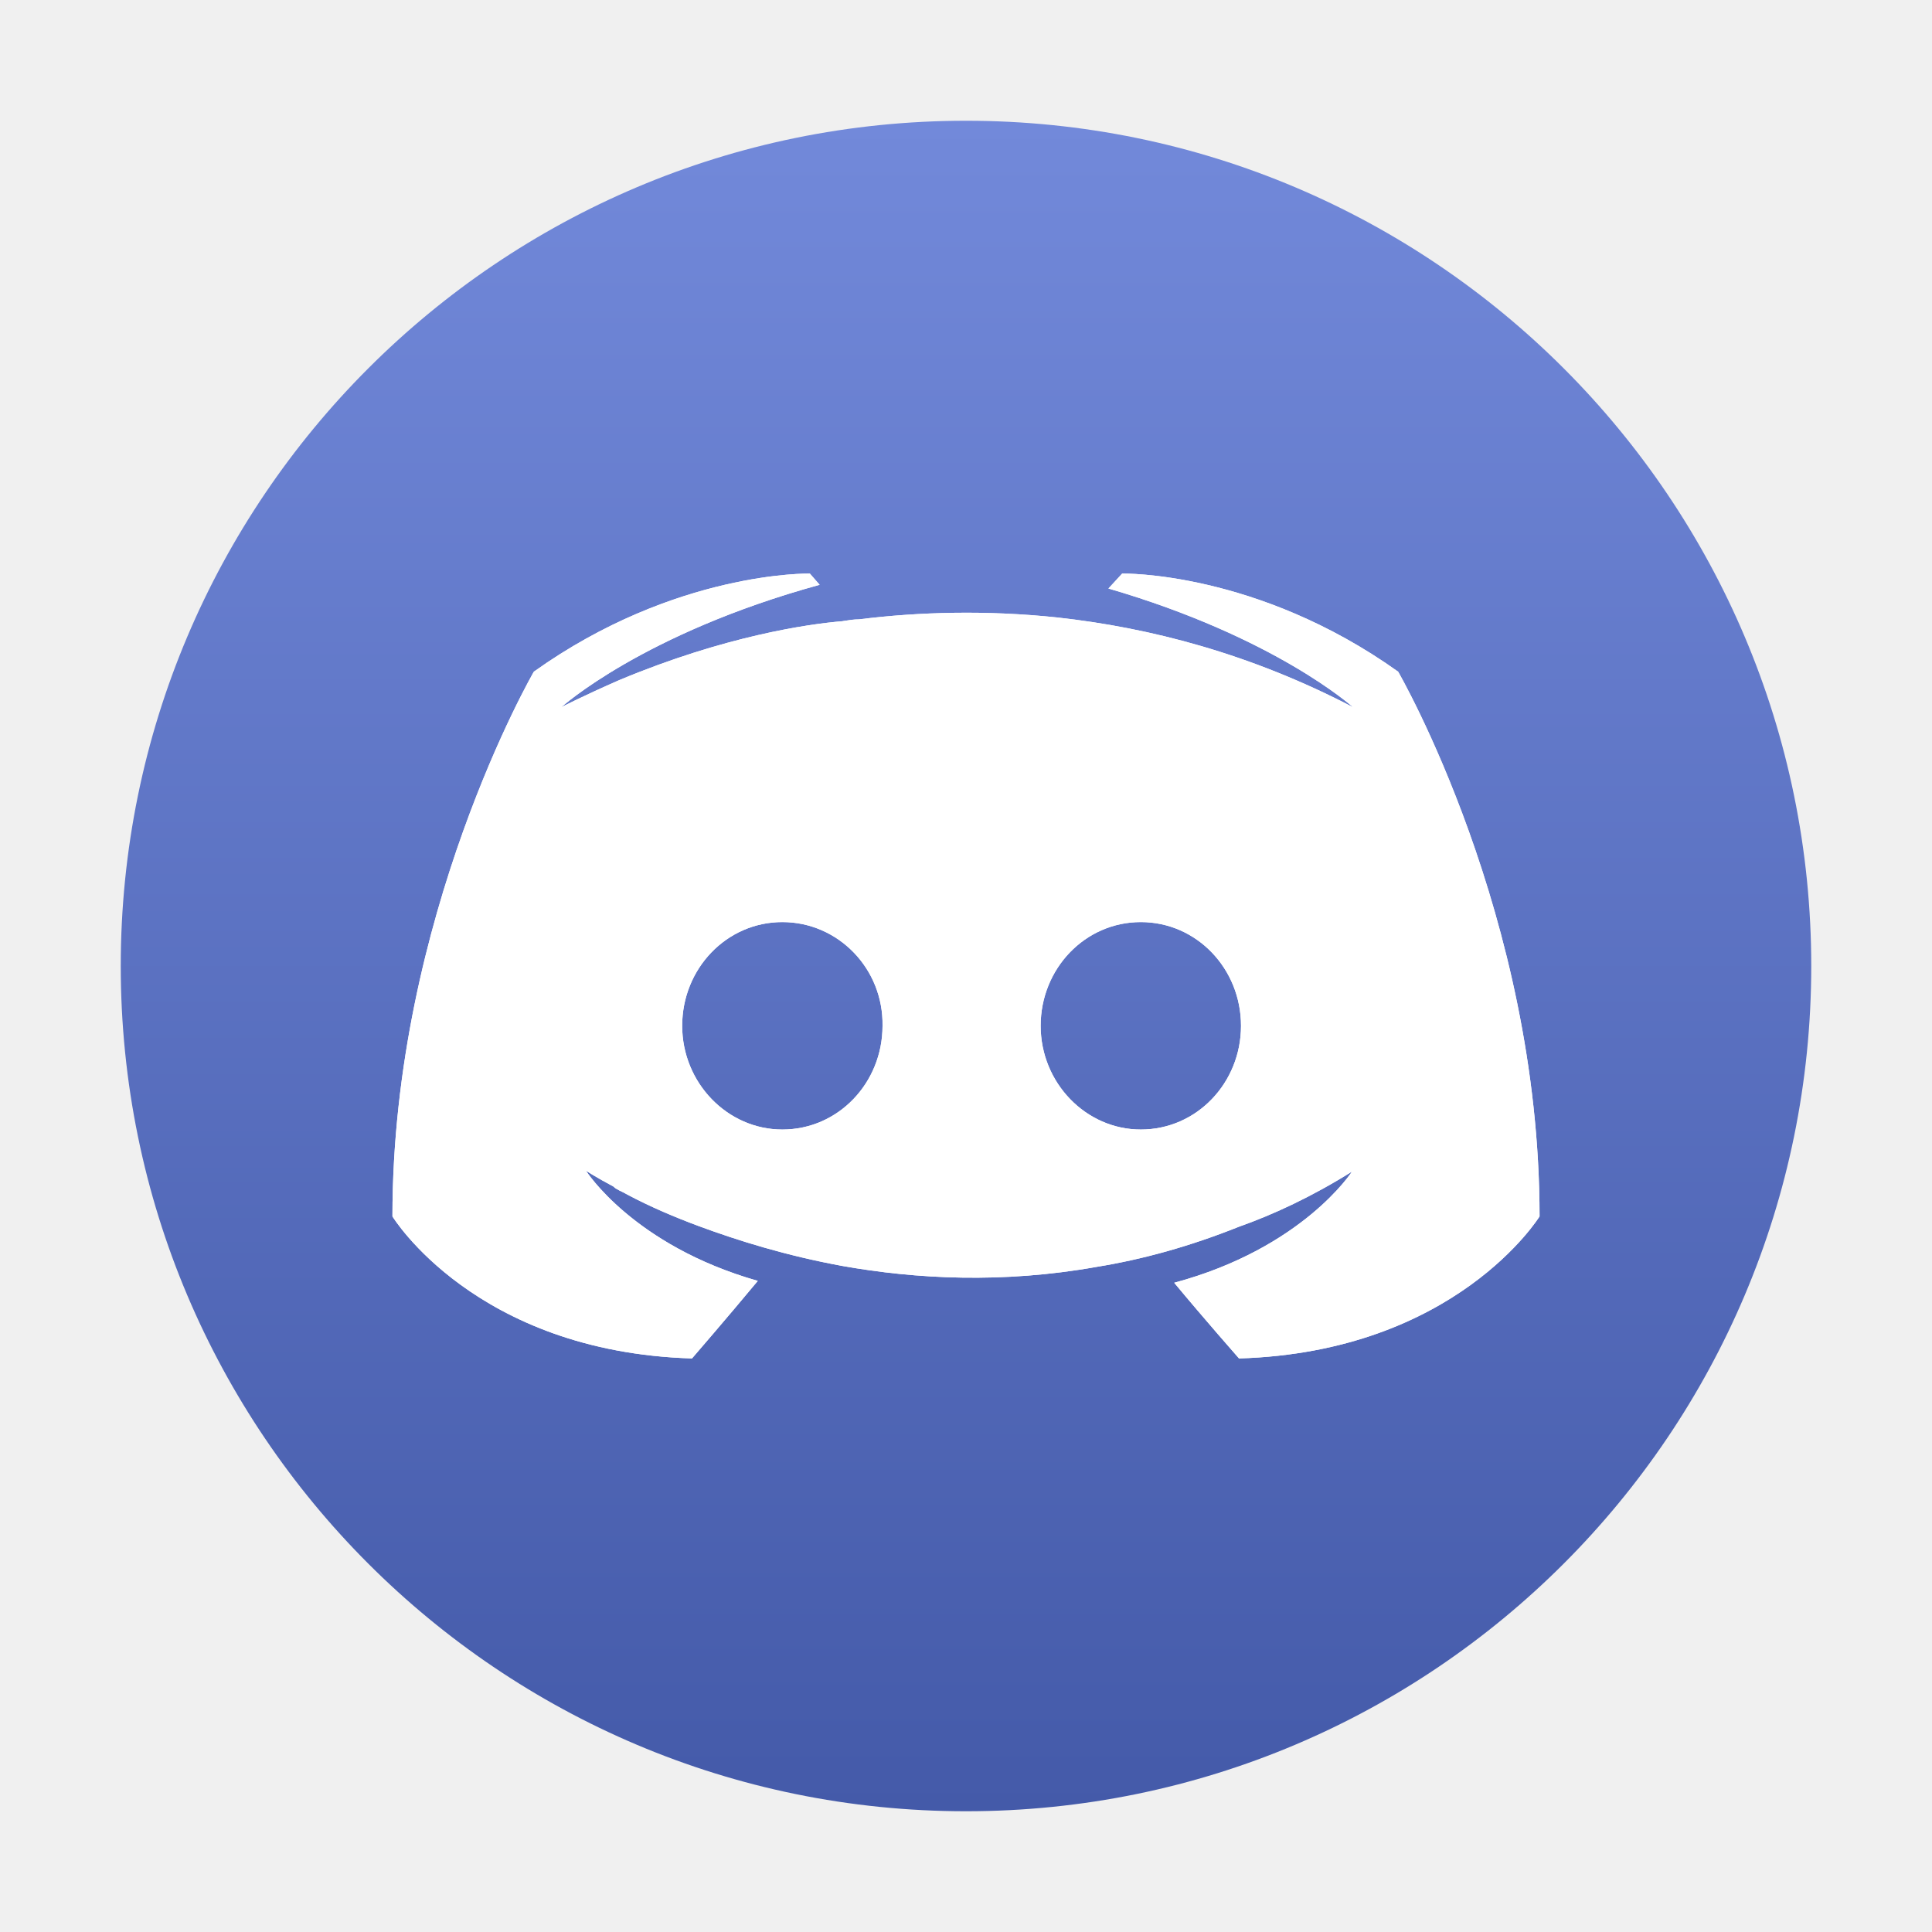
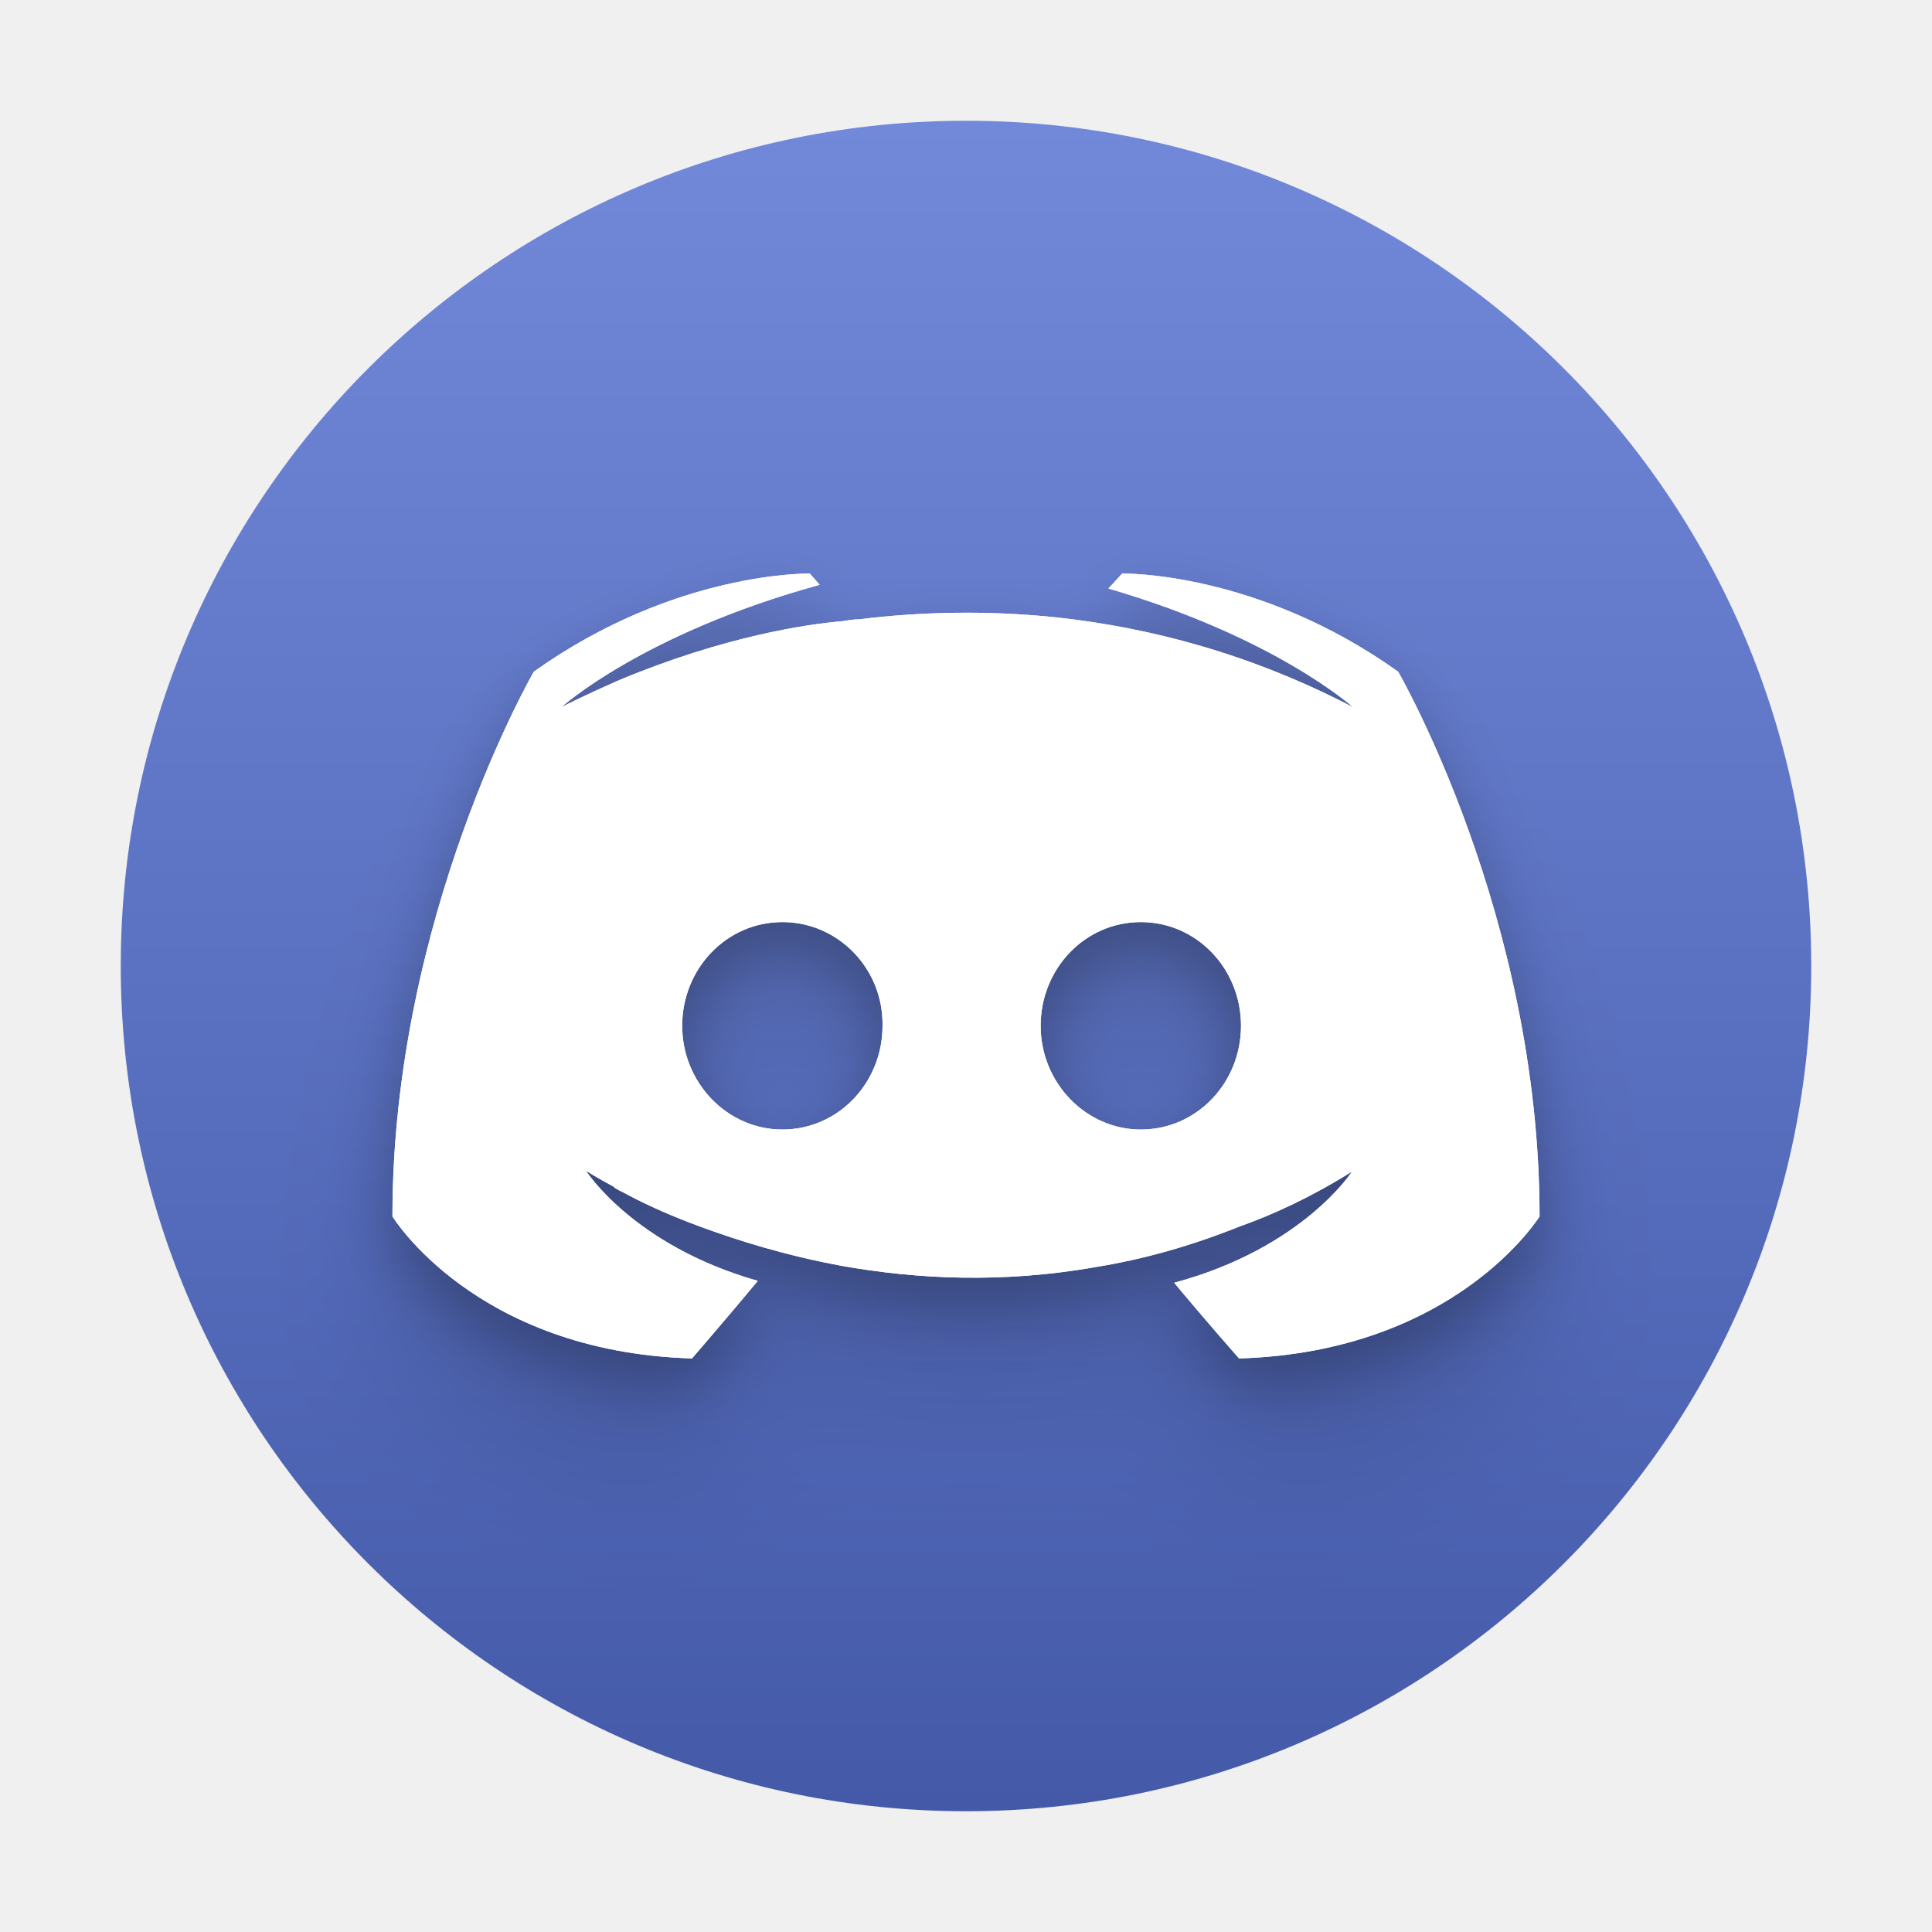
<svg xmlns="http://www.w3.org/2000/svg" width="64" height="64" viewBox="0 0 64 64" fill="none">
  <path d="M32 60C47.464 60 60 47.464 60 32C60 16.536 47.464 4 32 4C16.536 4 4 16.536 4 32C4 47.464 16.536 60 32 60Z" fill="url(#paint0_linear)" />
-   <path fill-rule="evenodd" clip-rule="evenodd" d="M41.044 45C41.044 45 39.873 43.669 38.897 42.493C43.159 41.348 44.786 38.81 44.786 38.81C43.452 39.645 42.183 40.233 41.044 40.636C39.418 41.286 37.856 41.719 36.327 41.967C33.204 42.524 30.341 42.369 27.901 41.936C26.046 41.595 24.452 41.1 23.118 40.605C22.37 40.326 21.556 39.986 20.743 39.552C20.694 39.522 20.645 39.498 20.597 39.475C20.548 39.452 20.499 39.429 20.45 39.398C20.385 39.367 20.353 39.336 20.32 39.305C19.735 38.995 19.409 38.779 19.409 38.779C19.409 38.779 20.971 41.255 25.103 42.431C24.127 43.607 22.923 45 22.923 45C15.733 44.783 13 40.295 13 40.295C13 30.329 17.685 22.25 17.685 22.25C22.37 18.907 26.827 19 26.827 19L27.152 19.372C21.296 20.981 18.596 23.426 18.596 23.426C18.596 23.426 19.312 23.055 20.515 22.529C23.997 21.074 26.762 20.672 27.901 20.579C27.925 20.575 27.95 20.571 27.974 20.567C28.138 20.541 28.283 20.517 28.454 20.517C30.438 20.269 32.683 20.207 35.026 20.455C38.116 20.796 41.435 21.662 44.819 23.426C44.819 23.426 42.248 21.105 36.718 19.495L37.173 19C37.173 19 41.63 18.907 46.315 22.25C46.315 22.25 51 30.329 51 40.295C51 40.295 48.235 44.783 41.044 45ZM22.598 33.981C22.598 32.093 24.062 30.545 25.916 30.545C27.77 30.545 29.267 32.093 29.235 33.981C29.235 35.869 27.77 37.417 25.916 37.417C24.094 37.417 22.598 35.869 22.598 33.981ZM34.473 33.981C34.473 32.093 35.937 30.545 37.791 30.545C39.645 30.545 41.11 32.093 41.11 33.981C41.11 35.869 39.645 37.417 37.791 37.417C35.969 37.417 34.473 35.869 34.473 33.981Z" fill="white" />
-   <path fill-rule="evenodd" clip-rule="evenodd" d="M38.897 42.493C39.873 43.669 41.044 45 41.044 45C48.235 44.783 51 40.295 51 40.295C51 30.329 46.315 22.25 46.315 22.25C41.63 18.907 37.173 19 37.173 19L36.718 19.495C42.248 21.105 44.819 23.426 44.819 23.426C41.435 21.662 38.116 20.796 35.026 20.455C32.683 20.207 30.438 20.269 28.454 20.517C28.283 20.517 28.138 20.541 27.974 20.567C27.95 20.571 27.925 20.575 27.901 20.579C26.762 20.672 23.997 21.074 20.515 22.529C19.312 23.055 18.596 23.426 18.596 23.426C18.596 23.426 21.296 20.981 27.152 19.372L26.827 19C26.827 19 22.37 18.907 17.685 22.25C17.685 22.25 13 30.329 13 40.295C13 40.295 15.733 44.783 22.923 45C22.923 45 24.127 43.607 25.103 42.431C20.971 41.255 19.409 38.779 19.409 38.779C19.409 38.779 19.735 38.995 20.32 39.305C20.353 39.336 20.385 39.367 20.45 39.398C20.499 39.429 20.548 39.452 20.597 39.475C20.645 39.498 20.694 39.522 20.743 39.552C21.556 39.986 22.37 40.326 23.118 40.605C24.452 41.1 26.046 41.595 27.901 41.936C30.341 42.369 33.204 42.524 36.327 41.967C37.856 41.719 39.418 41.286 41.044 40.636C42.183 40.233 43.452 39.645 44.786 38.81C44.786 38.81 43.159 41.348 38.897 42.493ZM37.791 30.545C35.937 30.545 34.473 32.093 34.473 33.981C34.473 35.869 35.969 37.417 37.791 37.417C39.645 37.417 41.11 35.869 41.11 33.981C41.11 32.093 39.645 30.545 37.791 30.545ZM22.598 33.981C22.598 32.093 24.062 30.545 25.916 30.545C27.77 30.545 29.267 32.093 29.235 33.981C29.235 35.869 27.77 37.417 25.916 37.417C24.094 37.417 22.598 35.869 22.598 33.981Z" fill="white" />
+   <g filter="url(#filter0_dd)">
+     <path fill-rule="evenodd" clip-rule="evenodd" d="M41.044 45C41.044 45 39.873 43.669 38.897 42.493C43.159 41.348 44.786 38.81 44.786 38.81C43.452 39.645 42.183 40.233 41.044 40.636C39.418 41.286 37.856 41.719 36.327 41.967C33.204 42.524 30.341 42.369 27.901 41.936C26.046 41.595 24.452 41.1 23.118 40.605C22.37 40.326 21.556 39.986 20.743 39.552C20.694 39.522 20.645 39.498 20.597 39.475C20.548 39.452 20.499 39.429 20.45 39.398C20.385 39.367 20.353 39.336 20.32 39.305C19.735 38.995 19.409 38.779 19.409 38.779C19.409 38.779 20.971 41.255 25.103 42.431C24.127 43.607 22.923 45 22.923 45C15.733 44.783 13 40.295 13 40.295C13 30.329 17.685 22.25 17.685 22.25C22.37 18.907 26.827 19 26.827 19L27.152 19.372C21.296 20.981 18.596 23.426 18.596 23.426C18.596 23.426 19.312 23.055 20.515 22.529C23.997 21.074 26.762 20.672 27.901 20.579C27.925 20.575 27.95 20.571 27.974 20.567C28.138 20.541 28.283 20.517 28.454 20.517C30.438 20.269 32.683 20.207 35.026 20.455C38.116 20.796 41.435 21.662 44.819 23.426C44.819 23.426 42.248 21.105 36.718 19.495L37.173 19C37.173 19 41.63 18.907 46.315 22.25C46.315 22.25 51 30.329 51 40.295C51 40.295 48.235 44.783 41.044 45ZM22.598 33.981C22.598 32.093 24.062 30.545 25.916 30.545C27.77 30.545 29.267 32.093 29.235 33.981C29.235 35.869 27.77 37.417 25.916 37.417C24.094 37.417 22.598 35.869 22.598 33.981ZM34.473 33.981C34.473 32.093 35.937 30.545 37.791 30.545C39.645 30.545 41.11 32.093 41.11 33.981C41.11 35.869 39.645 37.417 37.791 37.417C35.969 37.417 34.473 35.869 34.473 33.981Z" fill="white" />
+     <path fill-rule="evenodd" clip-rule="evenodd" d="M38.897 42.493C39.873 43.669 41.044 45 41.044 45C48.235 44.783 51 40.295 51 40.295C51 30.329 46.315 22.25 46.315 22.25C41.63 18.907 37.173 19 37.173 19L36.718 19.495C42.248 21.105 44.819 23.426 44.819 23.426C41.435 21.662 38.116 20.796 35.026 20.455C32.683 20.207 30.438 20.269 28.454 20.517C28.283 20.517 28.138 20.541 27.974 20.567C27.95 20.571 27.925 20.575 27.901 20.579C26.762 20.672 23.997 21.074 20.515 22.529C19.312 23.055 18.596 23.426 18.596 23.426C18.596 23.426 21.296 20.981 27.152 19.372L26.827 19C26.827 19 22.37 18.907 17.685 22.25C17.685 22.25 13 30.329 13 40.295C13 40.295 15.733 44.783 22.923 45C22.923 45 24.127 43.607 25.103 42.431C20.971 41.255 19.409 38.779 19.409 38.779C19.409 38.779 19.735 38.995 20.32 39.305C20.353 39.336 20.385 39.367 20.45 39.398C20.499 39.429 20.548 39.452 20.597 39.475C20.645 39.498 20.694 39.522 20.743 39.552C21.556 39.986 22.37 40.326 23.118 40.605C24.452 41.1 26.046 41.595 27.901 41.936C30.341 42.369 33.204 42.524 36.327 41.967C37.856 41.719 39.418 41.286 41.044 40.636C42.183 40.233 43.452 39.645 44.786 38.81C44.786 38.81 43.159 41.348 38.897 42.493ZM37.791 30.545C35.937 30.545 34.473 32.093 34.473 33.981C34.473 35.869 35.969 37.417 37.791 37.417C39.645 37.417 41.11 35.869 41.11 33.981C41.11 32.093 39.645 30.545 37.791 30.545ZM22.598 33.981C22.598 32.093 24.062 30.545 25.916 30.545C27.77 30.545 29.267 32.093 29.235 33.981C29.235 35.869 27.77 37.417 25.916 37.417C24.094 37.417 22.598 35.869 22.598 33.981Z" fill="white" />
+   </g>
  <defs>
+     <filter id="filter0_dd" x="9" y="18" width="46" height="35" filterUnits="userSpaceOnUse" color-interpolation-filters="sRGB">
+       <feFlood flood-opacity="0" result="BackgroundImageFix" />
+       <feColorMatrix in="SourceAlpha" type="matrix" values="0 0 0 0 0 0 0 0 0 0 0 0 0 0 0 0 0 0 127 0" />
+       <feOffset dy="4" />
+       <feGaussianBlur stdDeviation="2" />
+       <feColorMatrix type="matrix" values="0 0 0 0 0 0 0 0 0 0 0 0 0 0 0 0 0 0 0.1 0" />
+       <feBlend mode="hard-light" in2="BackgroundImageFix" result="effect1_dropShadow" />
+       <feColorMatrix in="SourceAlpha" type="matrix" values="0 0 0 0 0 0 0 0 0 0 0 0 0 0 0 0 0 0 127 0" />
+       <feOffset dy="1" />
+       <feGaussianBlur stdDeviation="1" />
+       <feColorMatrix type="matrix" values="0 0 0 0 0 0 0 0 0 0 0 0 0 0 0 0 0 0 0.25 0" />
+       <feBlend mode="hard-light" in2="effect1_dropShadow" result="effect2_dropShadow" />
+       <feBlend mode="normal" in="SourceGraphic" in2="effect2_dropShadow" result="shape" />
+     </filter>
    <linearGradient id="paint0_linear" x1="32" y1="4" x2="32" y2="60" gradientUnits="userSpaceOnUse">
      <stop stop-color="#7289DA" />
      <stop offset="1" stop-color="#445AA9" />
    </linearGradient>
  </defs>
</svg>
